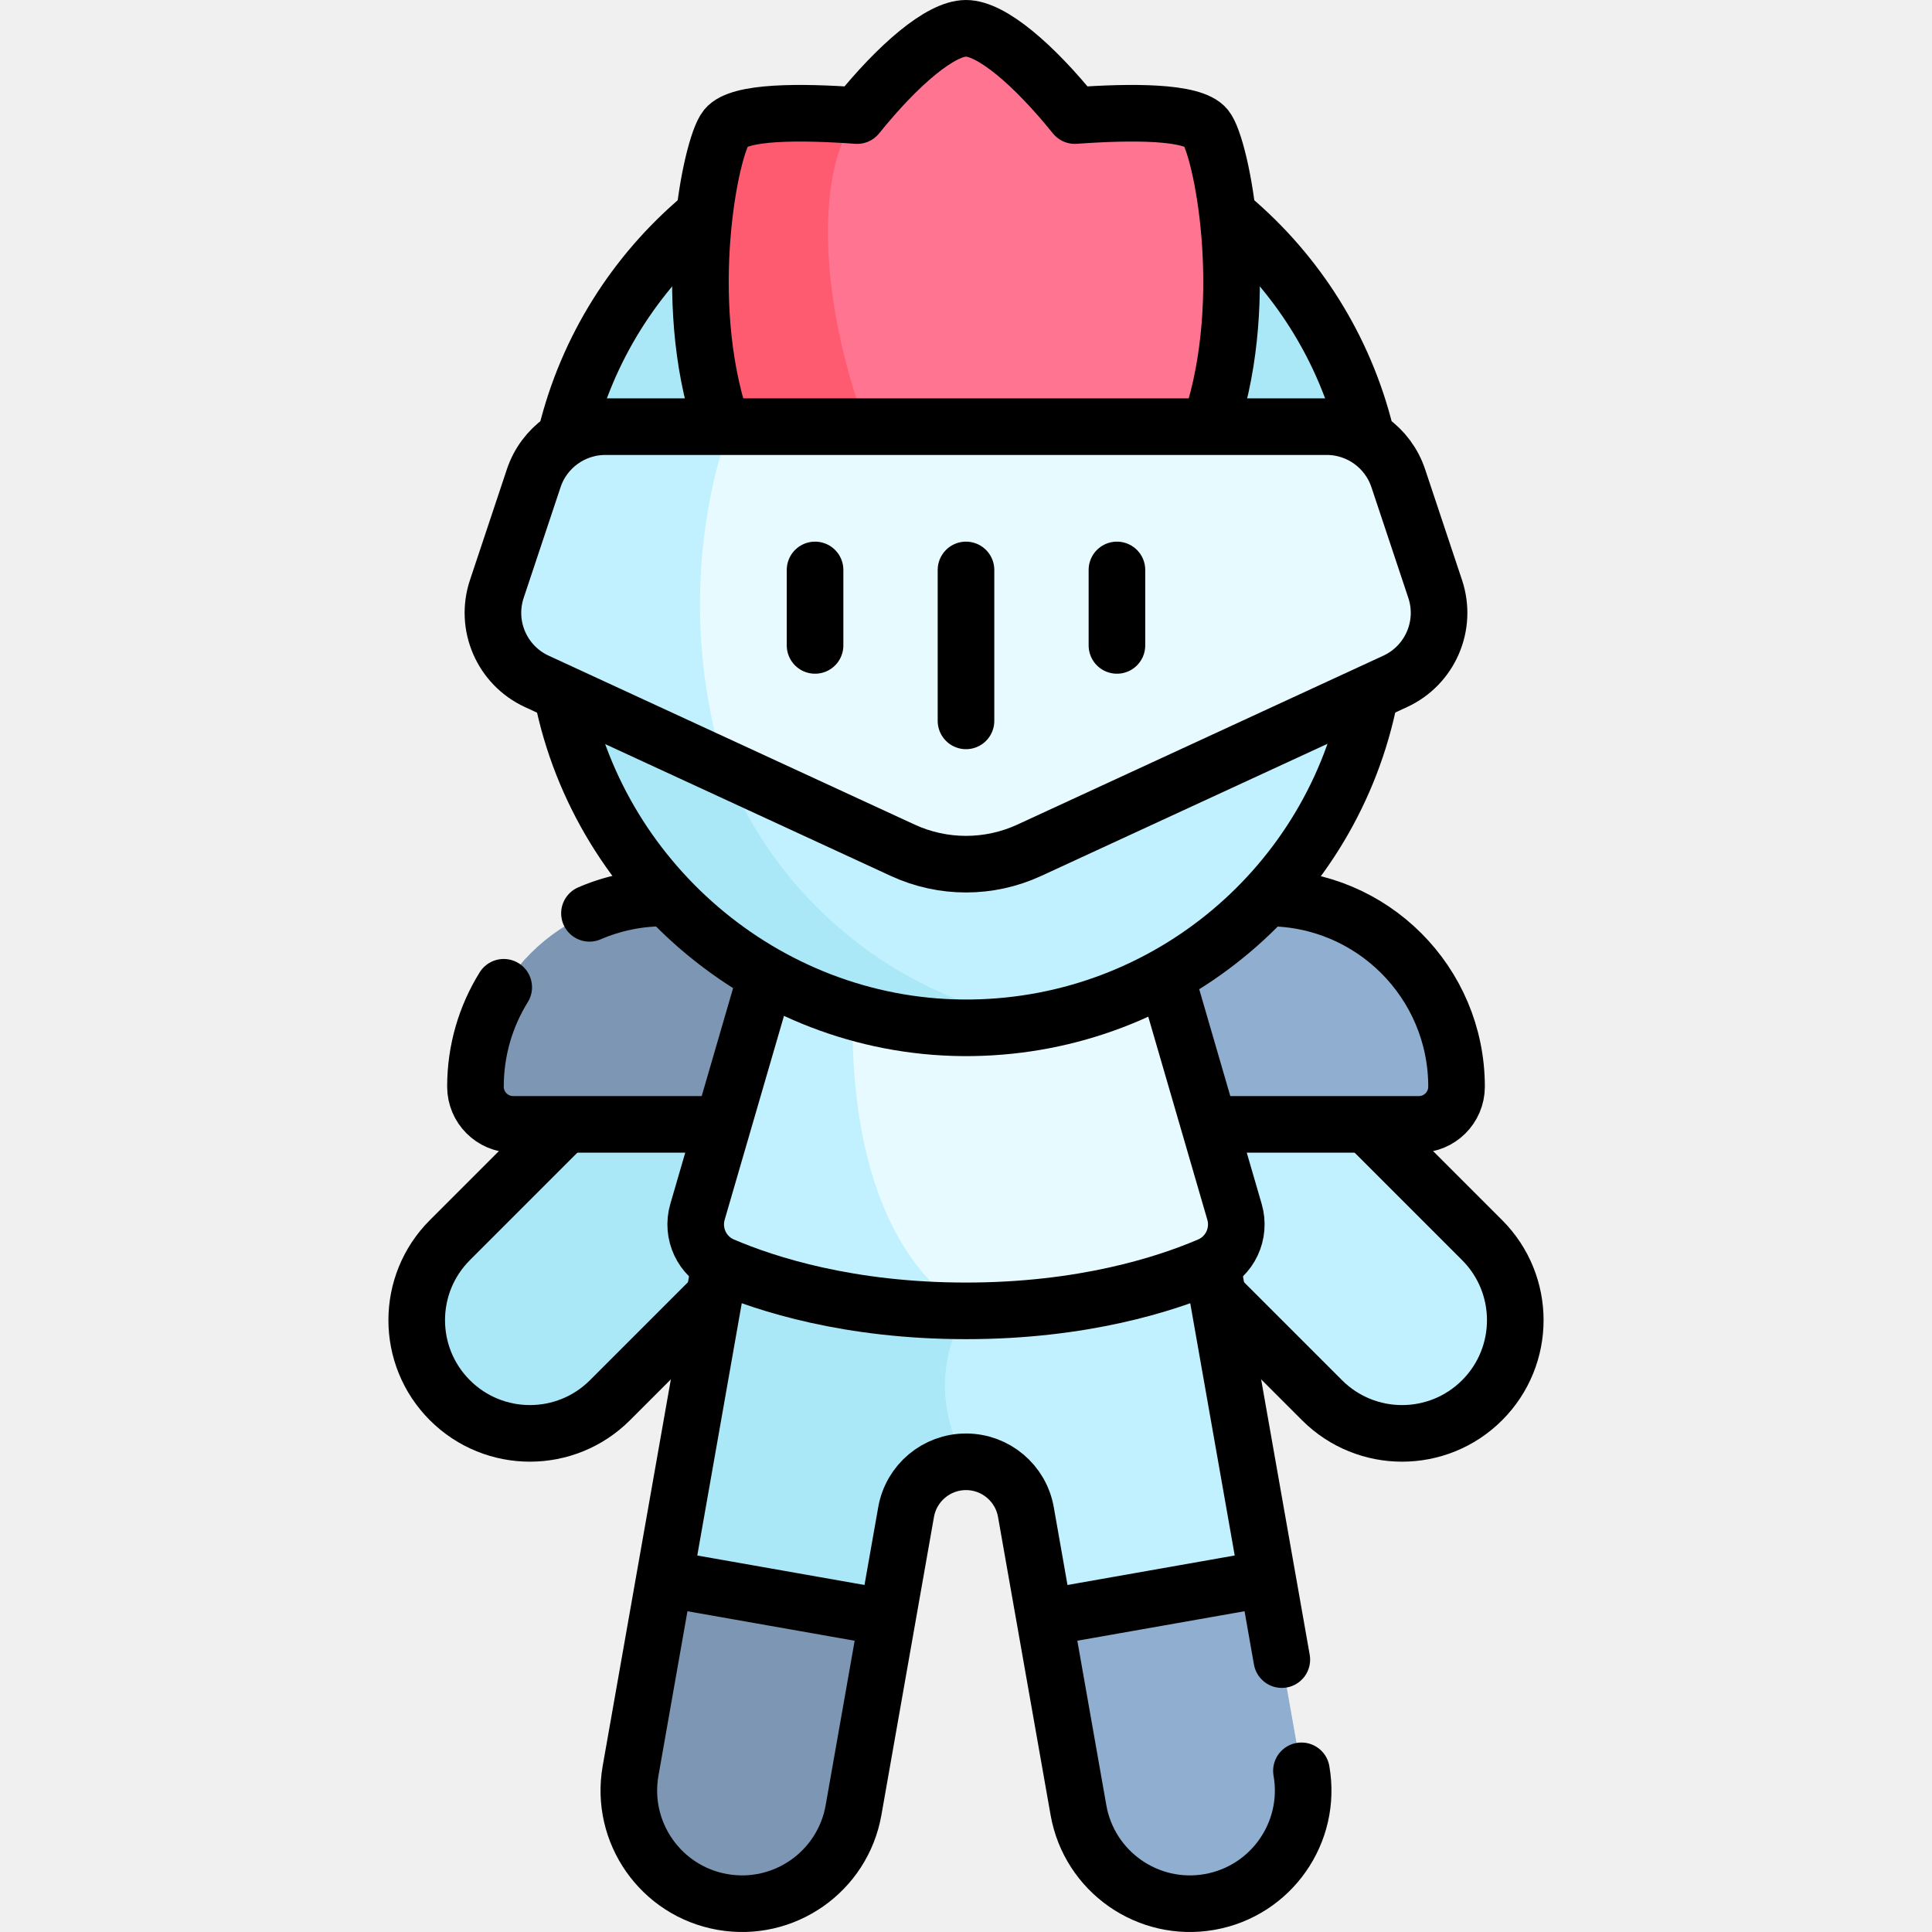
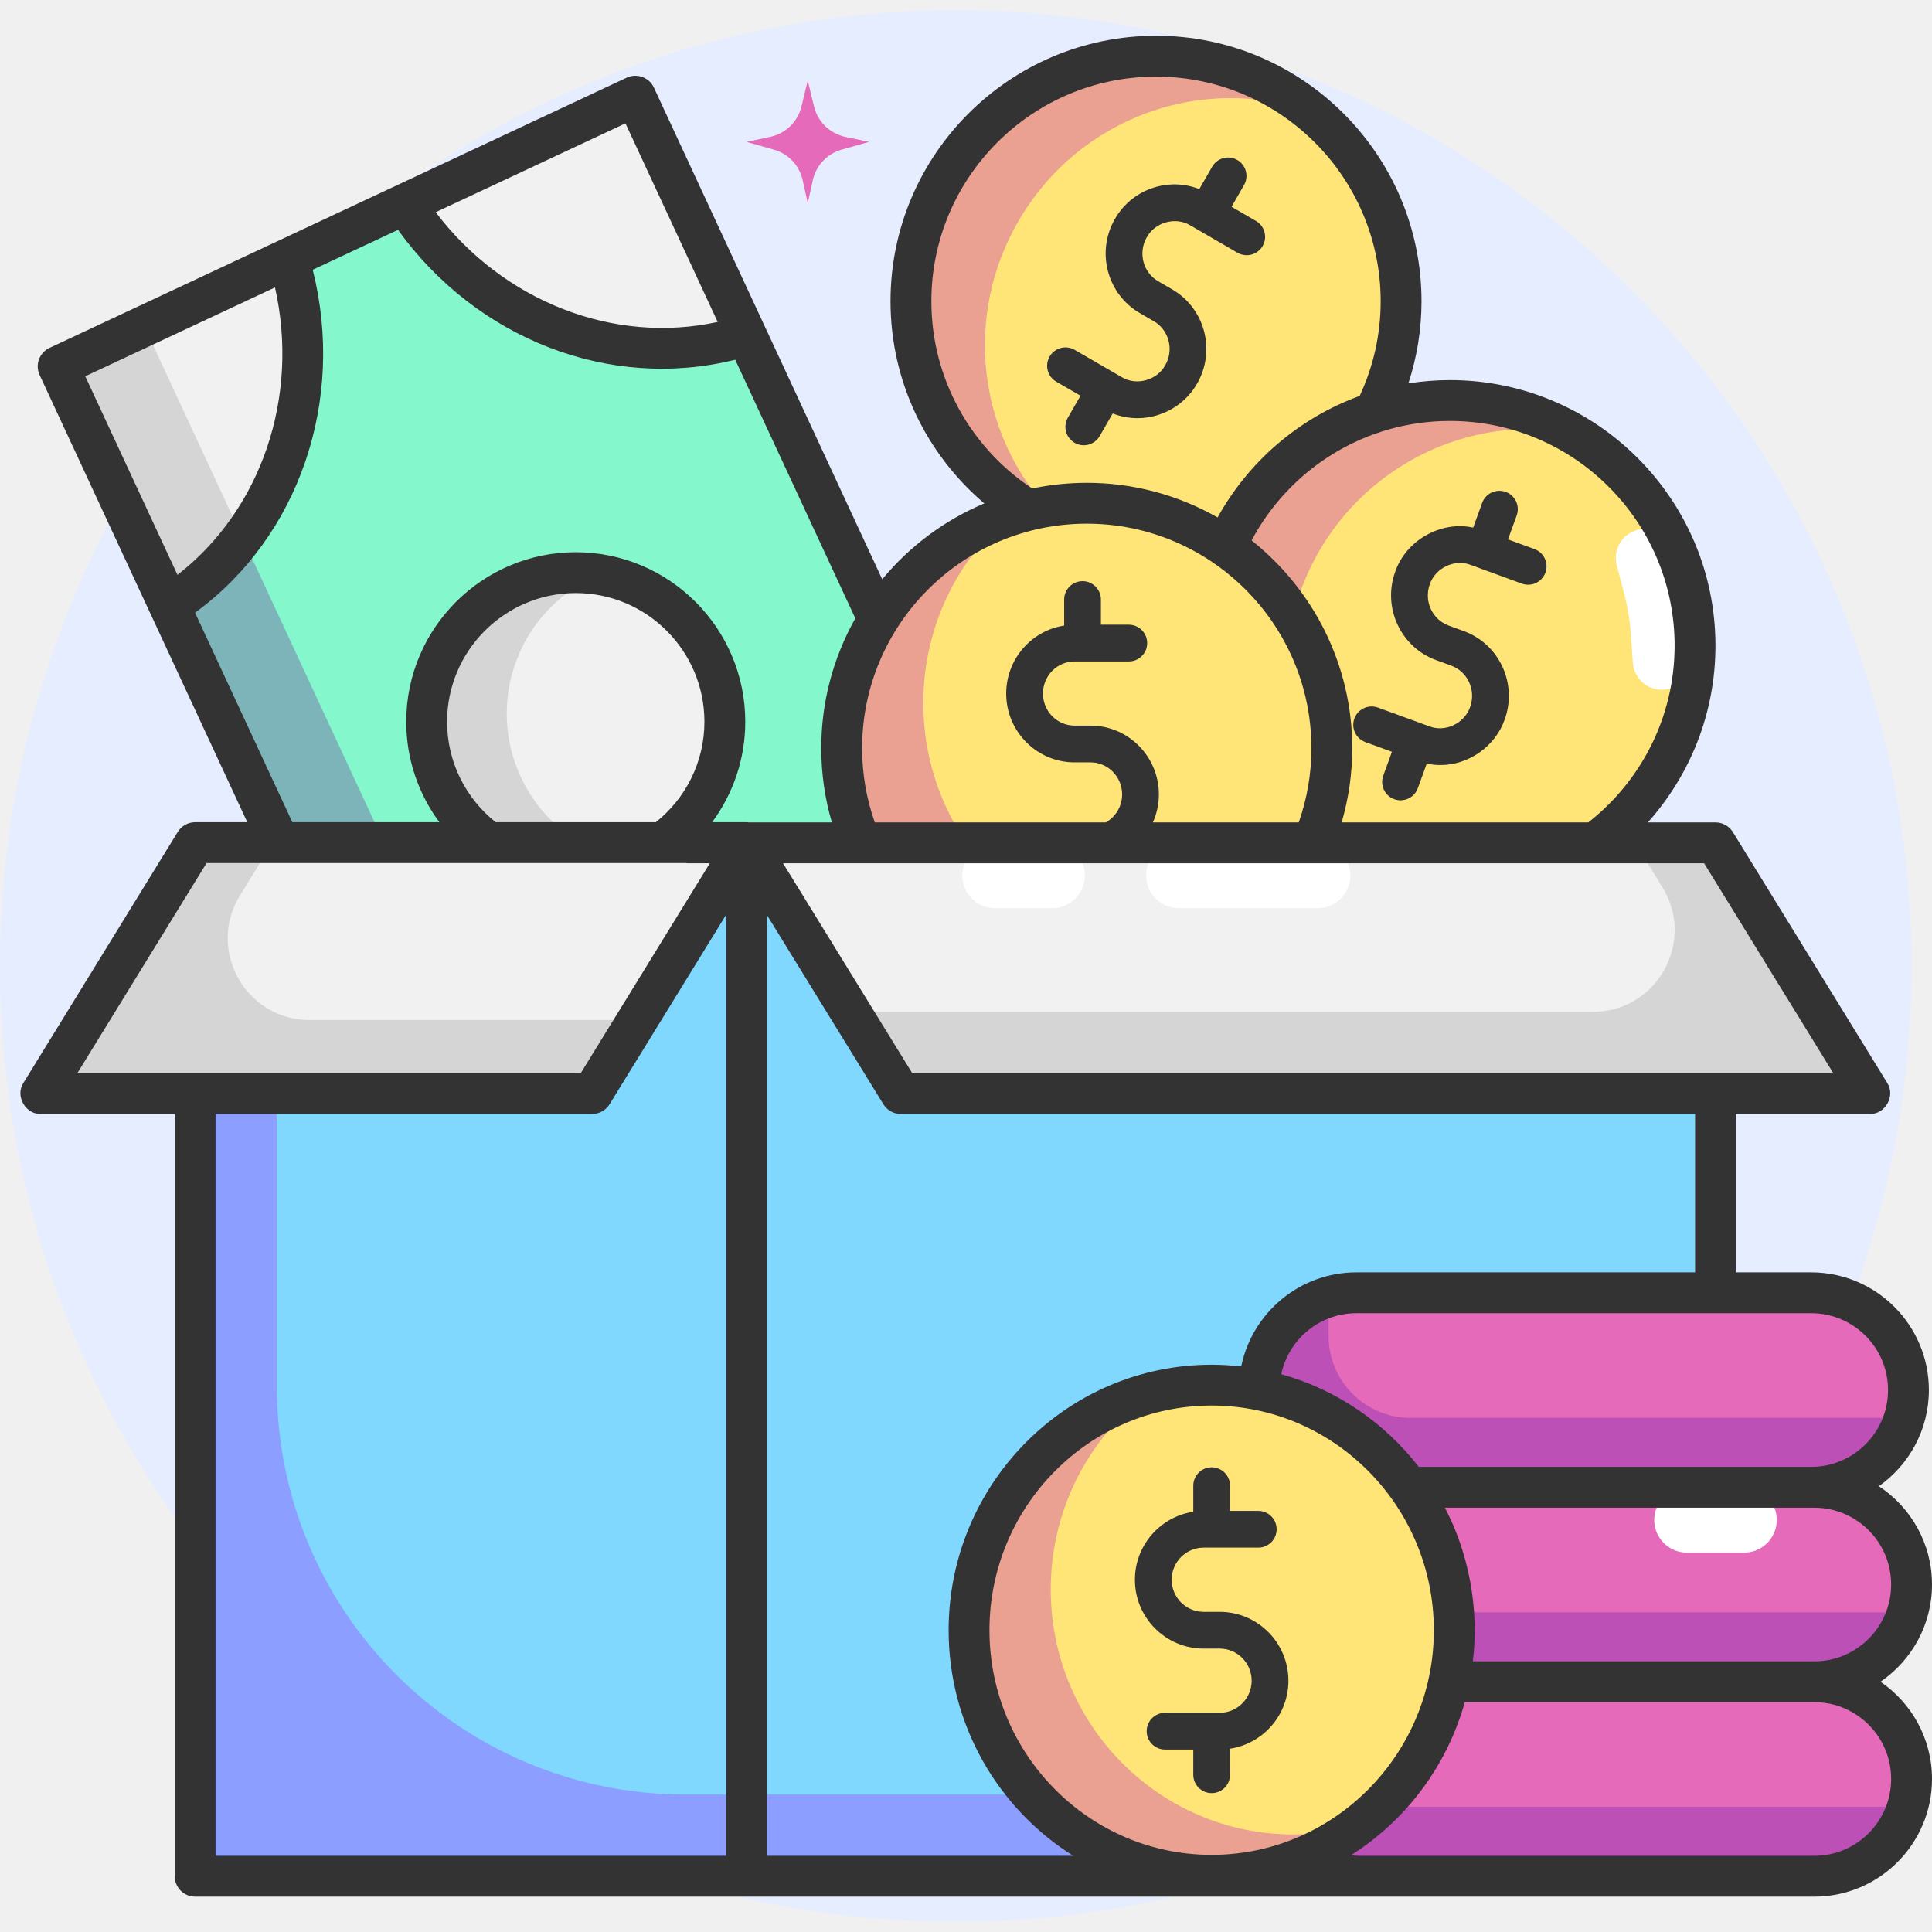
- <svg xmlns="http://www.w3.org/2000/svg" version="1.1" width="512" height="512" x="0" y="0" viewBox="0 0 682.667 682.667" style="enable-background:new 0 0 512 512" xml:space="preserve" class="">
+ <svg xmlns="http://www.w3.org/2000/svg" version="1.1" width="512" height="512" x="0" y="0" viewBox="0 0 473 473" style="enable-background:new 0 0 512 512" xml:space="preserve" class="">
  <g>
-     <defs>
-       <clipPath id="a" clipPathUnits="userSpaceOnUse">
-         <path d="M0 512h512V0H0Z" fill="#000000" opacity="1" data-original="#000000" />
-       </clipPath>
-     </defs>
-     <g clip-path="url(#a)" transform="matrix(1.33333 0 0 -1.33333 0 682.667)">
-       <path d="M0 0c-11.716 11.716-11.716 30.71 0 42.426l93.932 93.933 42.426-42.427L42.426 0C30.71-11.716 11.716-11.716 0 0" style="fill-opacity:1;fill-rule:nonzero;stroke:none" transform="translate(119.222 140.927)" fill="#aae8f7" data-original="#aae8f7" />
-       <path d="M0 0c11.716 11.716 11.716 30.71 0 42.426l-93.932 93.933-42.426-42.427L-42.426 0C-30.71-11.716-11.716-11.716 0 0" style="fill-opacity:1;fill-rule:nonzero;stroke:none" transform="translate(392.778 140.927)" fill="#c1f1ff" data-original="#c1f1ff" class="" />
-       <path d="M0 0c-27.614 0-50-22.386-50-50 0-5.523 4.478-10 10-10H80V0Z" style="fill-opacity:1;fill-rule:nonzero;stroke:none" transform="translate(176.001 274.028)" fill="#7c96b3" data-original="#7c96b3" />
-       <path d="M0 0c0 27.614-22.386 50-50 50h-80v-60h120C-4.477-10 0-5.523 0 0" style="fill-opacity:1;fill-rule:nonzero;stroke:none" transform="translate(386.001 224.028)" fill="#90aecf" data-original="#90aecf" />
-       <path d="M0 0c-2.877-16.317 8.018-31.876 24.335-34.753l.003-.001c16.316-2.875 31.874 8.02 34.75 24.335l8.989 50.979-25.759 22.492L8.989 50.979Z" style="fill-opacity:1;fill-rule:nonzero;stroke:none" transform="translate(167.108 42.714)" fill="#7c96b3" data-original="#7c96b3" />
-       <path d="M0 0c2.878-16.317-8.018-31.876-24.334-34.753l-.004-.001c-16.315-2.875-31.873 8.02-34.75 24.335l-8.989 50.979 25.759 22.492 33.33-12.073z" style="fill-opacity:1;fill-rule:nonzero;stroke:none" transform="translate(344.894 42.714)" fill="#90aecf" data-original="#90aecf" />
-       <path d="M0 0h-127.215l-10.844-61.496-5.451-30.917 59.088-10.419 4.941 28.016a16.12 16.12 0 0 0 31.748 0l4.94-28.016 59.088 10.418-5.451 30.918z" style="fill-opacity:1;fill-rule:nonzero;stroke:none" transform="translate(319.607 186.106)" fill="#c1f1ff" data-original="#c1f1ff" class="" />
-       <path d="M0 0h-63.607l-10.844-61.496-5.451-30.917 59.088-10.419 4.94 28.016A16.119 16.119 0 0 0 0-61.496c-12.531 22.006 0 40 0 40z" style="fill-opacity:1;fill-rule:nonzero;stroke:none" transform="translate(256 186.106)" fill="#aae8f7" data-original="#aae8f7" />
-       <path d="M0 0h-99.736l-21.29-73.186c-1.67-5.74 1.178-11.843 6.672-14.201 11.548-4.954 33.469-12.03 64.486-12.03 31.016 0 52.937 7.076 64.485 12.03 5.494 2.358 8.343 8.461 6.673 14.201z" style="fill-opacity:1;fill-rule:nonzero;stroke:none" transform="translate(305.868 264.028)" fill="#e7faff" data-original="#e7faff" class="" />
-       <path d="M0 0h-21.337l-21.29-73.186c-1.67-5.74 1.179-11.843 6.673-14.201 11.548-4.954 33.469-12.03 64.485-12.03C-11.533-73.594 0 0 0 0" style="fill-opacity:1;fill-rule:nonzero;stroke:none" transform="translate(227.469 264.028)" fill="#c1f1ff" data-original="#c1f1ff" class="" />
-       <path d="M0 0c-60.229 0-109.054-48.825-109.054-109.053v-10.391h218.108v10.391C109.054-48.825 60.229 0 0 0" style="fill-opacity:1;fill-rule:nonzero;stroke:none" transform="translate(256.001 479.962)" fill="#aae8f7" data-original="#aae8f7" />
-       <path d="M0 0c-3.534 4.339-19.625 4.309-34.735 3.209C-45.657 16.77-56.888 26.34-63.591 26.34c-6.703 0-17.933-9.57-28.855-23.131-15.111 1.1-31.201 1.13-34.736-3.209-7.018-8.619-26.718-123.268 63.591-123.268C26.719-123.268 7.019-8.619 0 0" style="fill-opacity:1;fill-rule:nonzero;stroke:none" transform="translate(319.592 478.16)" fill="#ff7591" data-original="#ff7591" />
-       <path d="M0 0c-7.019-8.619-26.719-123.268 63.591-123.268C30.081-87.929 17.441-19.203 34.735 3.209 19.625 4.309 3.534 4.339 0 0" style="fill-opacity:1;fill-rule:nonzero;stroke:none" transform="translate(192.41 478.16)" fill="#fe5b70" data-original="#fe5b70" />
-       <path d="M0 0c.253-60.048 50.669-109.467 110.71-108.572 59.465.885 107.396 49.366 107.396 109.041z" style="fill-opacity:1;fill-rule:nonzero;stroke:none" transform="translate(146.948 348.201)" fill="#c1f1ff" data-original="#c1f1ff" class="" />
-       <path d="M0 0h-37.599c0-.157-.005-.312-.005-.469.253-60.048 50.669-109.467 110.71-108.573 5.837.087 11.562.64 17.143 1.609C38.982-98.521 0-53.815 0 0" style="fill-opacity:1;fill-rule:nonzero;stroke:none" transform="translate(184.552 348.67)" fill="#aae8f7" data-original="#aae8f7" />
-       <path d="M0 0h-191.17a20.001 20.001 0 0 1-18.974-13.675l-9.78-29.343c-3.222-9.668 1.339-20.212 10.592-24.483l96.984-44.762a40.002 40.002 0 0 1 33.526 0l96.984 44.762c9.253 4.271 13.815 14.815 10.592 24.483l-9.78 29.343A20.001 20.001 0 0 1 0 0" style="fill-opacity:1;fill-rule:nonzero;stroke:none" transform="translate(351.585 398.933)" fill="#e7faff" data-original="#e7faff" class="" />
-       <path d="M0 0a20.002 20.002 0 0 1-18.974-13.676l-9.78-29.342c-3.224-9.668 1.339-20.213 10.592-24.483l49.729-22.953c-.2.707-.39 1.408-.598 2.121C16.587-39.075 33.096 0 33.096 0Z" style="fill-opacity:1;fill-rule:nonzero;stroke:none" transform="translate(160.415 398.933)" fill="#c1f1ff" data-original="#c1f1ff" class="" />
-       <path d="m0 0-27.458-27.458c-11.716-11.715-30.71-11.715-42.426 0-11.716 11.716-11.716 30.711 0 42.427l30.362 30.362" style="stroke-width:15;stroke-linecap:round;stroke-linejoin:round;stroke-miterlimit:10;stroke-dasharray:none;stroke-opacity:1" transform="translate(189.106 168.385)" fill="none" stroke="#000000" stroke-width="15" stroke-linecap="round" stroke-linejoin="round" stroke-miterlimit="10" stroke-dasharray="none" stroke-opacity="" data-original="#000000" class="" />
-       <path d="m0 0 27.351-27.35c11.715-11.716 30.71-11.716 42.425 0 11.716 11.716 11.716 30.71 0 42.426L39.362 45.49" style="stroke-width:15;stroke-linecap:round;stroke-linejoin:round;stroke-miterlimit:10;stroke-dasharray:none;stroke-opacity:1" transform="translate(323.002 168.277)" fill="none" stroke="#000000" stroke-width="15" stroke-linecap="round" stroke-linejoin="round" stroke-miterlimit="10" stroke-dasharray="none" stroke-opacity="" data-original="#000000" class="" />
-       <path d="M0 0h55c5.523 0 10 4.477 10 10 0 27.614-22.386 50-50 50" style="stroke-width:15;stroke-linecap:round;stroke-linejoin:round;stroke-miterlimit:10;stroke-dasharray:none;stroke-opacity:1" transform="translate(321.001 214.028)" fill="none" stroke="#000000" stroke-width="15" stroke-linecap="round" stroke-linejoin="round" stroke-miterlimit="10" stroke-dasharray="none" stroke-opacity="" data-original="#000000" class="" />
-       <path d="M0 0c-4.748-7.648-7.49-16.672-7.49-26.336 0-5.523 4.477-10 10-10h55.383" style="stroke-width:15;stroke-linecap:round;stroke-linejoin:round;stroke-miterlimit:10;stroke-dasharray:none;stroke-opacity:1" transform="translate(133.491 250.364)" fill="none" stroke="#000000" stroke-width="15" stroke-linecap="round" stroke-linejoin="round" stroke-miterlimit="10" stroke-dasharray="none" stroke-opacity="" data-original="#000000" class="" />
-       <path d="M0 0h-.403c-7.03 0-13.72-1.451-19.789-4.069" style="stroke-width:15;stroke-linecap:round;stroke-linejoin:round;stroke-miterlimit:10;stroke-dasharray:none;stroke-opacity:1" transform="translate(176.404 274.028)" fill="none" stroke="#000000" stroke-width="15" stroke-linecap="round" stroke-linejoin="round" stroke-miterlimit="10" stroke-dasharray="none" stroke-opacity="" data-original="#000000" class="" />
-       <path d="m0 0-3.792 21.504-.003.001-5.451 30.916-9.092 51.562" style="stroke-width:15;stroke-linecap:round;stroke-linejoin:round;stroke-miterlimit:10;stroke-dasharray:none;stroke-opacity:1" transform="translate(339.697 72.189)" fill="none" stroke="#000000" stroke-width="15" stroke-linecap="round" stroke-linejoin="round" stroke-miterlimit="10" stroke-dasharray="none" stroke-opacity="" data-original="#000000" class="" />
-       <path d="m0 0-9.109-51.662-5.452-30.917-8.989-50.979c-2.877-16.317 8.018-31.876 24.335-34.753l.003-.001c16.316-2.875 31.874 8.02 34.75 24.335l8.989 50.979 4.941 28.017a16.119 16.119 0 0 0 31.748 0l4.94-28.017h.002l8.989-50.979c2.877-16.315 18.435-27.21 34.75-24.335l.004.001c16.317 2.877 27.212 18.436 24.334 34.753" style="stroke-width:15;stroke-linecap:round;stroke-linejoin:round;stroke-miterlimit:10;stroke-dasharray:none;stroke-opacity:1" transform="translate(190.658 176.272)" fill="none" stroke="#000000" stroke-width="15" stroke-linecap="round" stroke-linejoin="round" stroke-miterlimit="10" stroke-dasharray="none" stroke-opacity="" data-original="#000000" class="" />
-       <path d="m0 0-18.13-62.324c-1.67-5.74 1.179-11.843 6.673-14.201C.091-81.479 22.012-88.556 53.028-88.556c31.017 0 52.938 7.077 64.486 12.031 5.494 2.358 8.342 8.461 6.673 14.201L106.157-.348" style="stroke-width:15;stroke-linecap:round;stroke-linejoin:round;stroke-miterlimit:10;stroke-dasharray:none;stroke-opacity:1" transform="translate(202.972 253.166)" fill="none" stroke="#000000" stroke-width="15" stroke-linecap="round" stroke-linejoin="round" stroke-miterlimit="10" stroke-dasharray="none" stroke-opacity="" data-original="#000000" class="" />
-       <path d="m0 0 57.956-10.219" style="stroke-width:15;stroke-linecap:round;stroke-linejoin:round;stroke-miterlimit:10;stroke-dasharray:none;stroke-opacity:1" transform="translate(176.675 93.592)" fill="none" stroke="#000000" stroke-width="15" stroke-linecap="round" stroke-linejoin="round" stroke-miterlimit="10" stroke-dasharray="none" stroke-opacity="" data-original="#000000" class="" />
-       <path d="m0 0 57.599 10.157" style="stroke-width:15;stroke-linecap:round;stroke-linejoin:round;stroke-miterlimit:10;stroke-dasharray:none;stroke-opacity:1" transform="translate(277.371 83.373)" fill="none" stroke="#000000" stroke-width="15" stroke-linecap="round" stroke-linejoin="round" stroke-miterlimit="10" stroke-dasharray="none" stroke-opacity="" data-original="#000000" class="" />
-       <path d="M0 0c-17.296-14.626-29.976-34.542-35.542-57.25" style="stroke-width:15;stroke-linecap:round;stroke-linejoin:round;stroke-miterlimit:10;stroke-dasharray:none;stroke-opacity:1" transform="translate(185.622 454.215)" fill="none" stroke="#000000" stroke-width="15" stroke-linecap="round" stroke-linejoin="round" stroke-miterlimit="10" stroke-dasharray="none" stroke-opacity="" data-original="#000000" class="" />
-       <path d="M0 0c-5.599 22.604-18.248 42.426-35.479 56.999" style="stroke-width:15;stroke-linecap:round;stroke-linejoin:round;stroke-miterlimit:10;stroke-dasharray:none;stroke-opacity:1" transform="translate(361.86 397.216)" fill="none" stroke="#000000" stroke-width="15" stroke-linecap="round" stroke-linejoin="round" stroke-miterlimit="10" stroke-dasharray="none" stroke-opacity="" data-original="#000000" class="" />
-       <path d="M0 0c10.877 33.105 2.654 73.077-1.379 78.031-3.534 4.339-19.625 4.308-34.735 3.209-10.922 13.561-22.153 23.131-28.856 23.131-6.703 0-17.933-9.57-28.855-23.131-15.111 1.099-31.201 1.13-34.736-3.209-4.051-4.976-12.329-45.285-1.23-78.476" style="stroke-width:15;stroke-linecap:round;stroke-linejoin:round;stroke-miterlimit:10;stroke-dasharray:none;stroke-opacity:1" transform="translate(320.97 400.13)" fill="none" stroke="#000000" stroke-width="15" stroke-linecap="round" stroke-linejoin="round" stroke-miterlimit="10" stroke-dasharray="none" stroke-opacity="" data-original="#000000" class="" />
-       <path d="M0 0c10.058-50.396 55.595-88.887 108.646-88.097 52.222.778 95.549 38.262 105.33 87.799" style="stroke-width:15;stroke-linecap:round;stroke-linejoin:round;stroke-miterlimit:10;stroke-dasharray:none;stroke-opacity:1" transform="translate(149.012 327.726)" fill="none" stroke="#000000" stroke-width="15" stroke-linecap="round" stroke-linejoin="round" stroke-miterlimit="10" stroke-dasharray="none" stroke-opacity="" data-original="#000000" class="" />
-       <path d="M0 0h-191.17a20.001 20.001 0 0 1-18.974-13.675l-9.78-29.343c-3.222-9.668 1.339-20.212 10.592-24.483l96.984-44.762a40.002 40.002 0 0 1 33.526 0l96.984 44.762c9.253 4.271 13.815 14.815 10.592 24.483l-9.78 29.343A20.001 20.001 0 0 1 0 0Z" style="stroke-width:15;stroke-linecap:round;stroke-linejoin:round;stroke-miterlimit:10;stroke-dasharray:none;stroke-opacity:1" transform="translate(351.585 398.933)" fill="none" stroke="#000000" stroke-width="15" stroke-linecap="round" stroke-linejoin="round" stroke-miterlimit="10" stroke-dasharray="none" stroke-opacity="" data-original="#000000" class="" />
-       <path d="M0 0v-40" style="stroke-width:15;stroke-linecap:round;stroke-linejoin:round;stroke-miterlimit:10;stroke-dasharray:none;stroke-opacity:1" transform="translate(256 360.96)" fill="none" stroke="#000000" stroke-width="15" stroke-linecap="round" stroke-linejoin="round" stroke-miterlimit="10" stroke-dasharray="none" stroke-opacity="" data-original="#000000" class="" />
-       <path d="M0 0v-20" style="stroke-width:15;stroke-linecap:round;stroke-linejoin:round;stroke-miterlimit:10;stroke-dasharray:none;stroke-opacity:1" transform="translate(296 360.96)" fill="none" stroke="#000000" stroke-width="15" stroke-linecap="round" stroke-linejoin="round" stroke-miterlimit="10" stroke-dasharray="none" stroke-opacity="" data-original="#000000" class="" />
-       <path d="M0 0v-20" style="stroke-width:15;stroke-linecap:round;stroke-linejoin:round;stroke-miterlimit:10;stroke-dasharray:none;stroke-opacity:1" transform="translate(216 360.96)" fill="none" stroke="#000000" stroke-width="15" stroke-linecap="round" stroke-linejoin="round" stroke-miterlimit="10" stroke-dasharray="none" stroke-opacity="" data-original="#000000" class="" />
-     </g>
+     <circle cx="234" cy="236.5" r="234" fill="#e6edff" opacity="1" data-original="#e6edff" class="" />
+     <path fill="#e56ab9" d="m206.947 33.504 5.81 1.231-6.719 1.906a9.999 9.999 0 0 0-7.035 7.461l-1.246 5.633-1.246-5.633a9.999 9.999 0 0 0-7.035-7.461l-6.719-1.906 5.81-1.231a10 10 0 0 0 7.643-7.417l1.547-6.352 1.547 6.352a10 10 0 0 0 7.643 7.417z" opacity="1" data-original="#e56ab9" />
+     <path fill="#84f7cd" d="m267.065 263.674-141.313 66.168L14.236 89.71l141.313-66.168z" opacity="1" data-original="#84f7cd" class="" />
+     <path fill="#7db4ba" d="M146.752 319.842 35.3 79.847 14.236 89.71l111.516 240.132z" opacity="1" data-original="#7db4ba" />
+     <path fill="#f1f1f1" d="M125.19 143.401c-18.311 8.574-26.233 30.429-17.694 48.815s30.304 26.341 48.614 17.767 26.233-30.429 17.694-48.815c-8.538-18.386-30.303-26.341-48.614-17.767z" opacity="1" data-original="#f1f1f1" />
+     <path fill="#d5d5d5" d="M127.496 190.216c-8.538-18.386-.616-40.241 17.694-48.815.652-.305 1.31-.584 1.97-.848a36.263 36.263 0 0 0-21.97 2.848c-18.311 8.574-26.232 30.429-17.694 48.815 8.234 17.731 28.769 25.755 46.645 18.615-11.281-2.059-21.43-9.387-26.645-20.615z" opacity="1" data-original="#d5d5d5" />
+     <path fill="#f1f1f1" d="m182.747 82.109-27.198-58.567L99.17 49.941c18.409 28.659 52.724 41.933 83.577 32.168zM70.616 63.311 14.236 89.71l27.198 58.567c27.282-17.456 39.212-52.384 29.182-84.966z" opacity="1" data-original="#f1f1f1" />
+     <path fill="#d5d5d5" d="m14.236 89.71 27.198 58.567c7.032-4.499 13.034-10.165 17.913-16.647L35.3 79.847z" opacity="1" data-original="#d5d5d5" />
+     <path fill="#ffe578" d="M312.989 21.595c-28.332-16.438-64.717-6.412-81.268 22.396s-6.999 65.486 21.333 81.924 64.717 6.412 81.268-22.396c16.551-28.807 7-65.486-21.333-81.924z" opacity="1" data-original="#ffe578" class="" />
+     <path fill="#eaa192" d="M249.275 54.247c14.813-25.677 45.43-36.401 71.918-26.685a58.32 58.32 0 0 0-8.206-5.749c-28.204-16.297-64.483-6.252-81.033 22.434-16.549 28.687-7.101 65.152 21.102 81.449a58.32 58.32 0 0 0 9.115 4.251c-21.675-18.095-27.716-50.011-12.896-75.7z" opacity="1" data-original="#eaa192" class="" />
+     <path fill="#ffe578" d="M375.478 101.466c-30.745-11.248-64.843 4.97-76.16 36.226s4.432 65.712 35.176 76.96c30.745 11.248 64.843-4.97 76.16-36.226 11.317-31.255-4.432-65.711-35.176-76.96z" opacity="1" data-original="#ffe578" class="" />
+     <path fill="#eaa192" d="M318.409 144.708c10.129-27.859 38.419-43.737 66.192-38.768a58.434 58.434 0 0 0-9.08-4.237c-30.605-11.151-64.589 5.04-75.906 36.164-11.316 31.124 4.32 65.396 34.925 76.547a58.396 58.396 0 0 0 9.714 2.604c-24.488-14.056-35.979-44.438-25.845-72.31z" opacity="1" data-original="#eaa192" class="" />
+     <path fill="#ffffff" d="M397.663 145.425a52.647 52.647 0 0 1 1.591 9.618l.516 7.232a7.09 7.09 0 0 0 7.577 6.568c3.456-.247 6.273-2.951 6.559-6.403a60.17 60.17 0 0 0-4.693-28.767c-1.37-3.183-4.918-4.832-8.269-3.953l-.068.018a7.09 7.09 0 0 0-5.058 8.658z" opacity="1" data-original="#ffffff" />
+     <path fill="#ffe578" d="M265.01 122.181c-32.573-.011-58.97 26.827-58.959 59.945s26.426 59.974 59 59.986c32.573.011 58.97-26.827 58.959-59.945s-26.426-59.975-59-59.986z" opacity="1" data-original="#ffe578" class="" />
+     <path fill="#eaa192" d="M226.051 172.125c-.007-19.537 9.182-36.883 23.402-47.826-25.019 6.933-43.411 30.185-43.402 57.826.011 33.118 26.426 59.974 59 59.986 13.358.005 25.672-4.512 35.557-12.119a58.072 58.072 0 0 1-15.557 2.119c-32.573-.011-58.988-26.868-59-59.986z" opacity="1" data-original="#eaa192" class="" />
+     <path fill="#80d8ff" d="M47.776 206.346h134.981v253.001H47.776z" opacity="1" data-original="#80d8ff" />
+     <path fill="#8c9eff" d="M67.776 339.346v-133h-20v253.001h134.981v-20h-14.981c-55.229-.001-100-44.772-100-100.001z" opacity="1" data-original="#8c9eff" />
+     <path fill="#f1f1f1" d="M182.757 206.301H47.776L10 267.723h134.981z" opacity="1" data-original="#f1f1f1" />
+     <path fill="#d5d5d5" d="m58.744 219.245 7.961-12.944h-18.93L10 267.723h134.981l11.07-18H75.78c-15.644 0-25.231-17.152-17.036-30.478z" opacity="1" data-original="#d5d5d5" />
+     <path fill="#80d8ff" d="M182.757 206.346h237.241v253.001H182.757z" opacity="1" data-original="#80d8ff" />
+     <path fill="#8c9eff" d="M182.757 439.346h237.241v20H182.757z" opacity="1" data-original="#8c9eff" />
+     <path fill="#f1f1f1" d="M419.998 206.346H182.757l37.776 61.377h237.24z" opacity="1" data-original="#f1f1f1" />
+     <path fill="#d5d5d5" d="m457.773 267.723-37.776-61.377h-19.691l6.705 10.894c8.201 13.325-1.386 30.483-17.033 30.483H208.223l12.309 20z" opacity="1" data-original="#d5d5d5" />
+     <path fill="#ffffff" d="M257.596 206.346h-14a8 8 0 0 0 0 16h14a8 8 0 0 0 0-16zM322.596 206.346h-34a8 8 0 0 0 0 16h34a8 8 0 0 0 0-16z" opacity="1" data-original="#ffffff" />
+     <path fill="#e56ab9" d="M443.431 316.504H332.088c-13.148 0-23.807 10.659-23.807 23.807 0 13.148 10.659 23.807 23.807 23.807h111.343c13.148 0 23.807-10.659 23.807-23.807 0-13.148-10.658-23.807-23.807-23.807z" opacity="1" data-original="#e56ab9" />
+     <path fill="#bd50b6" d="M325.281 317.497c-9.83 2.929-17 12.032-17 22.814 0 13.148 10.659 23.807 23.807 23.807h111.343c10.782 0 19.885-7.17 22.814-17H345.281c-11.046 0-20-8.954-20-20z" opacity="1" data-original="#bd50b6" />
+     <path fill="#e56ab9" d="M444.193 364.118H332.85c-13.148 0-23.807 10.659-23.807 23.807 0 13.148 10.659 23.807 23.807 23.807h111.343c13.148 0 23.807-10.659 23.807-23.807 0-13.148-10.659-23.807-23.807-23.807z" opacity="1" data-original="#e56ab9" />
+     <path fill="#bd50b6" d="M326.043 365.111c-9.83 2.929-17 12.032-17 22.814 0 13.148 10.659 23.807 23.807 23.807h111.343c10.782 0 19.885-7.17 22.814-17H346.043c-11.046 0-20-8.954-20-20z" opacity="1" data-original="#bd50b6" />
+     <path fill="#ffffff" d="M426.998 364.118h-14a8 8 0 0 0 0 16h14a8 8 0 0 0 0-16z" opacity="1" data-original="#ffffff" />
+     <path fill="#e56ab9" d="M444.193 411.732H332.85c-13.148 0-23.807 10.659-23.807 23.807 0 13.148 10.659 23.807 23.807 23.807h111.343c13.148 0 23.807-10.659 23.807-23.807 0-13.148-10.659-23.807-23.807-23.807z" opacity="1" data-original="#e56ab9" />
+     <path fill="#bd50b6" d="M326.043 412.725c-9.83 2.929-17 12.032-17 22.814 0 13.148 10.659 23.807 23.807 23.807h111.343c10.782 0 19.885-7.17 22.814-17H346.043c-11.046 0-20-8.954-20-20z" opacity="1" data-original="#bd50b6" />
+     <ellipse cx="296.643" cy="399.116" fill="#ffe578" rx="59.397" ry="60" opacity="1" data-original="#ffe578" class="" />
+     <path fill="#eaa192" d="M257.246 389.115c0-19.522 9.235-36.86 23.527-47.817-25.095 7.014-43.527 30.234-43.527 57.817 0 33.137 26.593 60 59.397 60 13.478 0 25.902-4.542 35.87-12.183a58.837 58.837 0 0 1-15.87 2.183c-32.804 0-59.397-26.862-59.397-60z" opacity="1" data-original="#eaa192" class="" />
+     <path fill="#333333" d="m307.485 54.088-5.974-3.463 3.097-5.385a4.501 4.501 0 0 0-7.803-4.486l-3.186 5.54a16.585 16.585 0 0 0-10.4-.588c-4.361 1.168-8.007 3.977-10.267 7.906-4.639 8.067-1.9 18.405 6.105 23.046l3.413 1.979c3.727 2.16 4.99 6.993 2.816 10.773-2.019 3.694-7.052 5.11-10.656 2.926l-11.561-6.702a4.5 4.5 0 0 0-4.513 7.786l5.974 3.463-3.096 5.385a4.502 4.502 0 0 0 1.658 6.145c2.116 1.227 4.899.516 6.145-1.658l3.179-5.53a16.516 16.516 0 0 0 6.047 1.155c5.959.025 11.686-3.268 14.626-8.484 4.638-8.067 1.899-18.406-6.105-23.046l-3.413-1.979c-3.727-2.161-4.99-6.994-2.816-10.773 2.02-3.693 7.05-5.111 10.656-2.926l11.56 6.702a4.498 4.498 0 0 0 6.149-1.636 4.498 4.498 0 0 0-1.635-6.15zM375.673 134.427l-6.477-2.367 2.117-5.841a4.5 4.5 0 1 0-8.461-3.067l-2.182 6.018c-7.897-1.741-16.466 3.118-19.085 10.805-3.173 8.754 1.314 18.459 10.003 21.635l3.704 1.354c4.04 1.477 6.118 6.014 4.632 10.115-1.351 3.987-6.059 6.271-9.992 4.745l-12.544-4.584a4.5 4.5 0 1 0-3.089 8.453l6.476 2.367-2.117 5.841a4.5 4.5 0 0 0 2.697 5.764c2.274.843 4.92-.338 5.764-2.698l2.178-6.01c1.086.22 2.183.342 3.28.342 6.918.062 13.528-4.576 15.809-11.153 3.173-8.754-1.314-18.46-10.003-21.635l-3.704-1.354c-4.04-1.477-6.118-6.015-4.632-10.115 1.35-3.987 6.061-6.269 9.992-4.745l12.544 4.584a4.5 4.5 0 0 0 3.09-8.454z" opacity="1" data-original="#333333" class="" />
+     <path fill="#333333" d="M460.391 411.732c7.605-5.191 12.609-13.925 12.609-23.807 0-10.052-5.178-18.912-13.004-24.068 7.397-5.219 12.242-13.825 12.242-23.546 0-15.884-12.923-28.807-28.807-28.807h-18.434v-38.781h32.775c3.791.119 6.347-4.455 4.258-7.621l-37.775-61.377a4.998 4.998 0 0 0-4.258-2.379h-16.566c10.289-11.502 16.554-26.676 16.554-43.287 0-35.841-29.159-65-65-65-3.463 0-6.86.282-10.178.806a64.615 64.615 0 0 0 3.213-20.111c0-35.841-29.159-65-65-65s-65 29.159-65 65c0 19.816 8.925 37.569 22.958 49.491-9.768 4.102-18.324 10.53-24.989 18.578L160.084 21.436c-1.086-2.464-4.238-3.612-6.655-2.422L12.116 85.181a5 5 0 0 0-2.415 6.634l50.844 109.486h-12.77a4.999 4.999 0 0 0-4.259 2.381L5.741 265.104c-2.088 3.166.469 7.738 4.259 7.619h32.775v186.624a5 5 0 0 0 5 5h396.418c15.884 0 28.807-12.922 28.807-28.807 0-9.883-5.004-18.617-12.609-23.808zM463 387.925c0 10.37-8.437 18.807-18.807 18.807h-83.611c1.61-12.898-1.05-26.614-6.839-37.614h90.45c10.37 0 18.807 8.437 18.807 18.807zm-19.568-66.421c10.37 0 18.807 8.437 18.807 18.807s-8.437 18.807-18.807 18.807h-96.084c-8.414-10.843-20.153-18.927-33.663-22.675 1.789-8.521 9.358-14.94 18.403-14.94h111.344zm-26.228-110.158 31.621 51.377H223.327l-31.621-51.377zm-62.218-108.287c30.327 0 55 24.673 55 55 0 17.559-8.279 33.212-21.132 43.287h-60.383a64.768 64.768 0 0 0 2.593-18.141c0-20.602-9.646-38.982-24.646-50.9 9.252-17.379 27.544-29.246 48.568-29.246zM228.022 73.754c0-30.327 24.673-55 55-55s55 24.673 55 55a54.622 54.622 0 0 1-5.143 23.185c-14.859 5.397-27.209 16.07-34.779 29.743a64.58 64.58 0 0 0-32.035-8.477c-4.581 0-9.051.483-13.367 1.389-14.856-9.854-24.676-26.715-24.676-45.84zm38.043 54.451c30.327 0 55 24.673 55 55a54.61 54.61 0 0 1-3.102 18.141H282.25a16.773 16.773 0 0 0 1.471-6.847c0-9.292-7.504-16.853-16.728-16.853h-3.924c-4.261 0-7.728-3.523-7.728-7.853s3.467-7.853 7.728-7.853h13.287a4.5 4.5 0 0 0 0-9h-6.825v-6.161a4.5 4.5 0 0 0-9 0v6.376c-8.02 1.238-14.189 8.216-14.189 16.637 0 9.293 7.504 16.853 16.728 16.853h3.924c4.261 0 7.728 3.522 7.728 7.853a7.855 7.855 0 0 1-3.996 6.847h-56.558a54.61 54.61 0 0 1-3.102-18.141c-.001-30.326 24.672-54.999 54.999-54.999zM153.127 30.197l22.58 48.623c-25.382 5.559-52.463-4.972-69.04-26.868zM20.871 92.124l46.455-21.751c6.037 26.822-3.334 54.412-23.878 70.367zm-1.926 170.599 31.625-51.421h117.561v.044h5.653l-31.598 51.377zm90.513-86.03c0-17.369 14.131-31.5 31.5-31.5s31.5 14.131 31.5 31.5c0 9.957-4.658 18.833-11.895 24.608h-39.211c-7.236-5.775-11.894-14.65-11.894-24.608zm68.299 277.653H52.775V272.723h92.206a4.999 4.999 0 0 0 4.259-2.381l28.517-46.367zm5-253.045h-8.416c5.095-6.89 8.118-15.4 8.118-24.608 0-22.883-18.617-41.5-41.5-41.5s-41.5 18.617-41.5 41.5c0 9.208 3.022 17.718 8.118 24.608H71.572l-23.825-51.304c25.414-18.501 36.894-51.922 28.813-83.948l20.88-9.777c19.256 26.705 51.796 39.47 82.562 31.796l29.406 63.322a64.581 64.581 0 0 0-8.344 31.815 64.66 64.66 0 0 0 2.599 18.141h-20.246a4.989 4.989 0 0 0-.66-.045zm5 253.045V224.009l28.518 46.334a4.999 4.999 0 0 0 4.258 2.379h194.465v38.781h-82.91c-13.905 0-25.526 9.909-28.207 23.033a64.089 64.089 0 0 0-7.238-.422c-35.509 0-64.396 29.159-64.396 65 0 23.292 12.207 43.752 30.495 55.23h-74.985zm54.489-55.23c0-30.327 24.402-55 54.396-55s54.396 24.673 54.396 55-24.402 55-54.396 55-54.396-24.673-54.396-55zm201.947 55.23H332.85c-.715 0-1.42-.045-2.114-.125a65.186 65.186 0 0 0 27.88-37.489h85.577c10.37 0 18.807 8.437 18.807 18.807s-8.437 18.807-18.807 18.807z" opacity="1" data-original="#333333" class="" />
+     <path fill="#333333" d="M315.434 411.475c0-9.296-7.543-16.859-16.815-16.859h-3.951c-4.31 0-7.815-3.526-7.815-7.859s3.506-7.859 7.815-7.859h13.383a4.5 4.5 0 0 0 0-9h-6.907v-6.167a4.5 4.5 0 0 0-9 0v6.378c-8.076 1.227-14.291 8.214-14.291 16.648 0 9.296 7.543 16.859 16.815 16.859h3.951c4.31 0 7.815 3.525 7.815 7.859s-3.506 7.859-7.815 7.859h-13.383a4.5 4.5 0 0 0 0 9h6.907v6.167a4.5 4.5 0 0 0 9 0v-6.378c8.076-1.228 14.291-8.214 14.291-16.648z" opacity="1" data-original="#333333" class="" />
  </g>
</svg>
